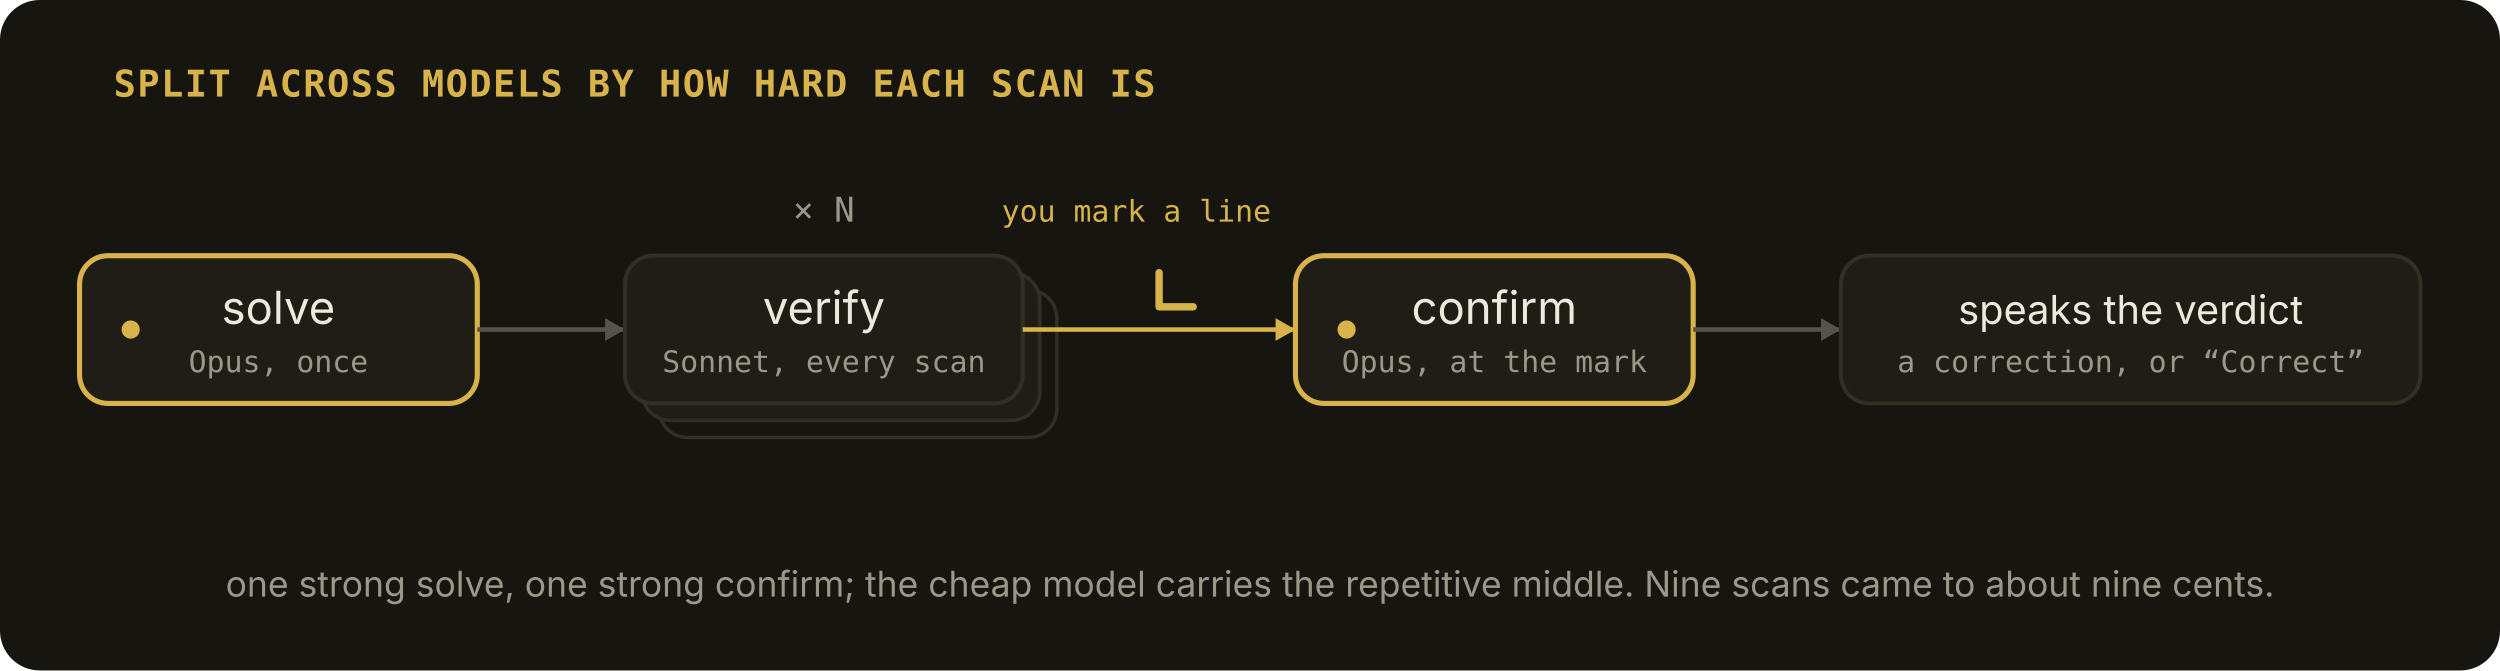
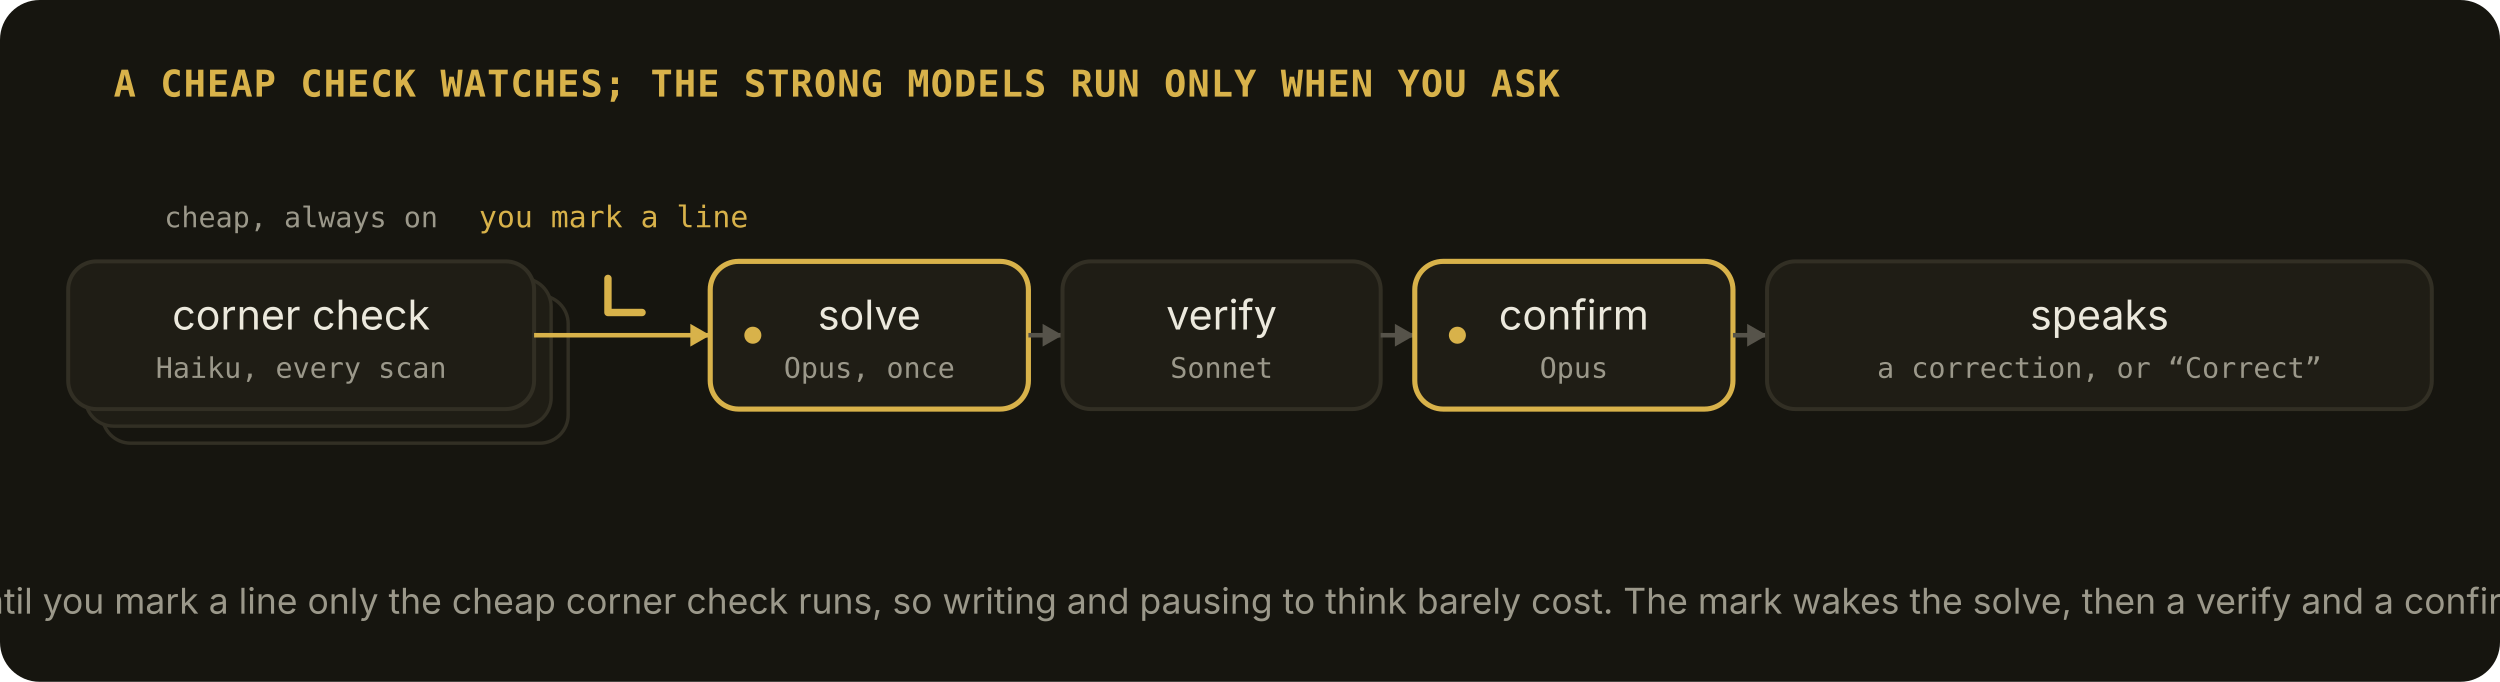
- <svg xmlns="http://www.w3.org/2000/svg" viewBox="0 0 880 236" font-family="'IBM Plex Sans', system-ui, -apple-system, sans-serif">
-   <rect x="0" y="0" width="880" height="236" rx="14" fill="#16150f" stroke="none" stroke-width="0" />
-   <text x="40" y="34" text-anchor="start" font-size="13" fill="#d8b24a" font-family="'IBM Plex Mono', ui-monospace, SFMono-Regular, Menlo, monospace" font-weight="600" letter-spacing="0.04em">SPLIT ACROSS MODELS BY HOW HARD EACH SCAN IS</text>
-   <rect x="28" y="90" width="140" height="52" rx="10" fill="#1f1d15" stroke="#d8b24a" stroke-width="1.8" />
-   <circle cx="46" cy="116" r="3.2" fill="#d8b24a" />
-   <text x="98.0" y="114" text-anchor="middle" font-size="16" fill="#ece9dd" font-family="'IBM Plex Sans', system-ui, -apple-system, sans-serif">solve</text>
-   <text x="98.0" y="131" text-anchor="middle" font-size="10.5" fill="#9b988a" font-family="'IBM Plex Mono', ui-monospace, SFMono-Regular, Menlo, monospace">Opus, once</text>
-   <line x1="168" y1="116" x2="220" y2="116" stroke="#56534a" stroke-width="1.6" />
-   <path d="M220 116 L213 112 L213 120 Z" fill="#56534a" />
-   <rect x="232" y="102" width="140" height="52" rx="10" fill="none" stroke="#322f24" stroke-width="1.2" />
-   <rect x="226" y="96" width="140" height="52" rx="10" fill="#1f1d15" stroke="#322f24" stroke-width="1.2" />
-   <rect x="220" y="90" width="140" height="52" rx="10" fill="#1f1d15" stroke="#322f24" stroke-width="1.4" />
-   <text x="290.0" y="114" text-anchor="middle" font-size="16" fill="#ece9dd" font-family="'IBM Plex Sans', system-ui, -apple-system, sans-serif">verify</text>
-   <text x="290.0" y="131" text-anchor="middle" font-size="10.5" fill="#9b988a" font-family="'IBM Plex Mono', ui-monospace, SFMono-Regular, Menlo, monospace">Sonnet, every scan</text>
-   <text x="290.0" y="78" text-anchor="middle" font-size="12" fill="#9b988a" font-family="'IBM Plex Mono', ui-monospace, SFMono-Regular, Menlo, monospace">× N</text>
-   <line x1="360" y1="116" x2="456" y2="116" stroke="#d8b24a" stroke-width="1.6" />
-   <path d="M456 116 L449 112 L449 120 Z" fill="#d8b24a" />
-   <path d="M408 96 L408 108 L420 108" fill="none" stroke="#d8b24a" stroke-width="2.6" stroke-linecap="round" stroke-linejoin="round" />
-   <text x="400" y="78" text-anchor="middle" font-size="10.5" fill="#d8b24a" font-family="'IBM Plex Mono', ui-monospace, SFMono-Regular, Menlo, monospace">you mark a line</text>
-   <rect x="456" y="90" width="140" height="52" rx="10" fill="#1f1d15" stroke="#d8b24a" stroke-width="1.8" />
-   <circle cx="474" cy="116" r="3.2" fill="#d8b24a" />
-   <text x="526.0" y="114" text-anchor="middle" font-size="16" fill="#ece9dd" font-family="'IBM Plex Sans', system-ui, -apple-system, sans-serif">confirm</text>
-   <text x="526.0" y="131" text-anchor="middle" font-size="10.5" fill="#9b988a" font-family="'IBM Plex Mono', ui-monospace, SFMono-Regular, Menlo, monospace">Opus, at the mark</text>
-   <line x1="596" y1="116" x2="648" y2="116" stroke="#56534a" stroke-width="1.6" />
-   <path d="M648 116 L641 112 L641 120 Z" fill="#56534a" />
-   <rect x="648" y="90" width="204" height="52" rx="10" fill="#1f1d15" stroke="#322f24" stroke-width="1.4" />
-   <text x="750" y="114" text-anchor="middle" font-size="14" fill="#ece9dd" font-family="'IBM Plex Sans', system-ui, -apple-system, sans-serif">speaks the verdict</text>
-   <text x="750" y="131" text-anchor="middle" font-size="10.5" fill="#9b988a" font-family="'IBM Plex Mono', ui-monospace, SFMono-Regular, Menlo, monospace">a correction, or “Correct”</text>
-   <text x="440.0" y="210" text-anchor="middle" font-size="12.5" fill="#9b988a" font-family="'IBM Plex Sans', system-ui, -apple-system, sans-serif">one strong solve, one strong confirm; the cheap model carries the repetitive middle. Nine scans came to about nine cents.</text>
+ <svg xmlns="http://www.w3.org/2000/svg" viewBox="0 0 880 240" font-family="'IBM Plex Sans', system-ui, -apple-system, sans-serif">
+   <rect x="0" y="0" width="880" height="240" rx="14" fill="#16150f" stroke="none" stroke-width="0" />
+   <text x="40" y="34" text-anchor="start" font-size="13" fill="#d8b24a" font-family="'IBM Plex Mono', ui-monospace, SFMono-Regular, Menlo, monospace" font-weight="600" letter-spacing="0.03em">A CHEAP CHECK WATCHES; THE STRONG MODELS RUN ONLY WHEN YOU ASK</text>
+   <rect x="36" y="104" width="164" height="52" rx="10" fill="none" stroke="#322f24" stroke-width="1.2" />
+   <rect x="30" y="98" width="164" height="52" rx="10" fill="#1f1d15" stroke="#322f24" stroke-width="1.2" />
+   <rect x="24" y="92" width="164" height="52" rx="10" fill="#1f1d15" stroke="#322f24" stroke-width="1.4" />
+   <text x="106.0" y="116" text-anchor="middle" font-size="14.5" fill="#ece9dd" font-family="'IBM Plex Sans', system-ui, -apple-system, sans-serif">corner check</text>
+   <text x="106.0" y="133" text-anchor="middle" font-size="10" fill="#9b988a" font-family="'IBM Plex Mono', ui-monospace, SFMono-Regular, Menlo, monospace">Haiku, every scan</text>
+   <text x="106.0" y="80" text-anchor="middle" font-size="10" fill="#9b988a" font-family="'IBM Plex Mono', ui-monospace, SFMono-Regular, Menlo, monospace">cheap, always on</text>
+   <line x1="188" y1="118" x2="250" y2="118" stroke="#d8b24a" stroke-width="1.6" />
+   <path d="M250 118 L243 114 L243 122 Z" fill="#d8b24a" />
+   <path d="M214 98 L214 110 L226 110" fill="none" stroke="#d8b24a" stroke-width="2.6" stroke-linecap="round" stroke-linejoin="round" />
+   <text x="216" y="80" text-anchor="middle" font-size="10.5" fill="#d8b24a" font-family="'IBM Plex Mono', ui-monospace, SFMono-Regular, Menlo, monospace">you mark a line</text>
+   <rect x="250" y="92" width="112" height="52" rx="10" fill="#1f1d15" stroke="#d8b24a" stroke-width="1.8" />
+   <circle cx="265" cy="118" r="3" fill="#d8b24a" />
+   <text x="306.0" y="116" text-anchor="middle" font-size="14.5" fill="#ece9dd" font-family="'IBM Plex Sans', system-ui, -apple-system, sans-serif">solve</text>
+   <text x="306.0" y="133" text-anchor="middle" font-size="10" fill="#9b988a" font-family="'IBM Plex Mono', ui-monospace, SFMono-Regular, Menlo, monospace">Opus, once</text>
+   <line x1="362" y1="118" x2="374" y2="118" stroke="#56534a" stroke-width="1.6" />
+   <path d="M374 118 L367 114 L367 122 Z" fill="#56534a" />
+   <rect x="374" y="92" width="112" height="52" rx="10" fill="#1f1d15" stroke="#322f24" stroke-width="1.4" />
+   <text x="430.0" y="116" text-anchor="middle" font-size="14.5" fill="#ece9dd" font-family="'IBM Plex Sans', system-ui, -apple-system, sans-serif">verify</text>
+   <text x="430.0" y="133" text-anchor="middle" font-size="10" fill="#9b988a" font-family="'IBM Plex Mono', ui-monospace, SFMono-Regular, Menlo, monospace">Sonnet</text>
+   <line x1="486" y1="118" x2="498" y2="118" stroke="#56534a" stroke-width="1.6" />
+   <path d="M498 118 L491 114 L491 122 Z" fill="#56534a" />
+   <rect x="498" y="92" width="112" height="52" rx="10" fill="#1f1d15" stroke="#d8b24a" stroke-width="1.8" />
+   <circle cx="513" cy="118" r="3" fill="#d8b24a" />
+   <text x="554.0" y="116" text-anchor="middle" font-size="14.5" fill="#ece9dd" font-family="'IBM Plex Sans', system-ui, -apple-system, sans-serif">confirm</text>
+   <text x="554.0" y="133" text-anchor="middle" font-size="10" fill="#9b988a" font-family="'IBM Plex Mono', ui-monospace, SFMono-Regular, Menlo, monospace">Opus</text>
+   <line x1="610" y1="118" x2="622" y2="118" stroke="#56534a" stroke-width="1.6" />
+   <path d="M622 118 L615 114 L615 122 Z" fill="#56534a" />
+   <rect x="622" y="92" width="234" height="52" rx="10" fill="#1f1d15" stroke="#322f24" stroke-width="1.4" />
+   <text x="739" y="116" text-anchor="middle" font-size="14.5" fill="#ece9dd" font-family="'IBM Plex Sans', system-ui, -apple-system, sans-serif">speaks</text>
+   <text x="739" y="133" text-anchor="middle" font-size="10" fill="#9b988a" font-family="'IBM Plex Mono', ui-monospace, SFMono-Regular, Menlo, monospace">a correction, or “Correct”</text>
+   <text x="440.0" y="216" text-anchor="middle" font-size="12.5" fill="#9b988a" font-family="'IBM Plex Sans', system-ui, -apple-system, sans-serif">Until you mark a line only the cheap corner check runs, so writing and pausing to think barely cost. The mark wakes the solve, then a verify and a confirm.</text>
</svg>
